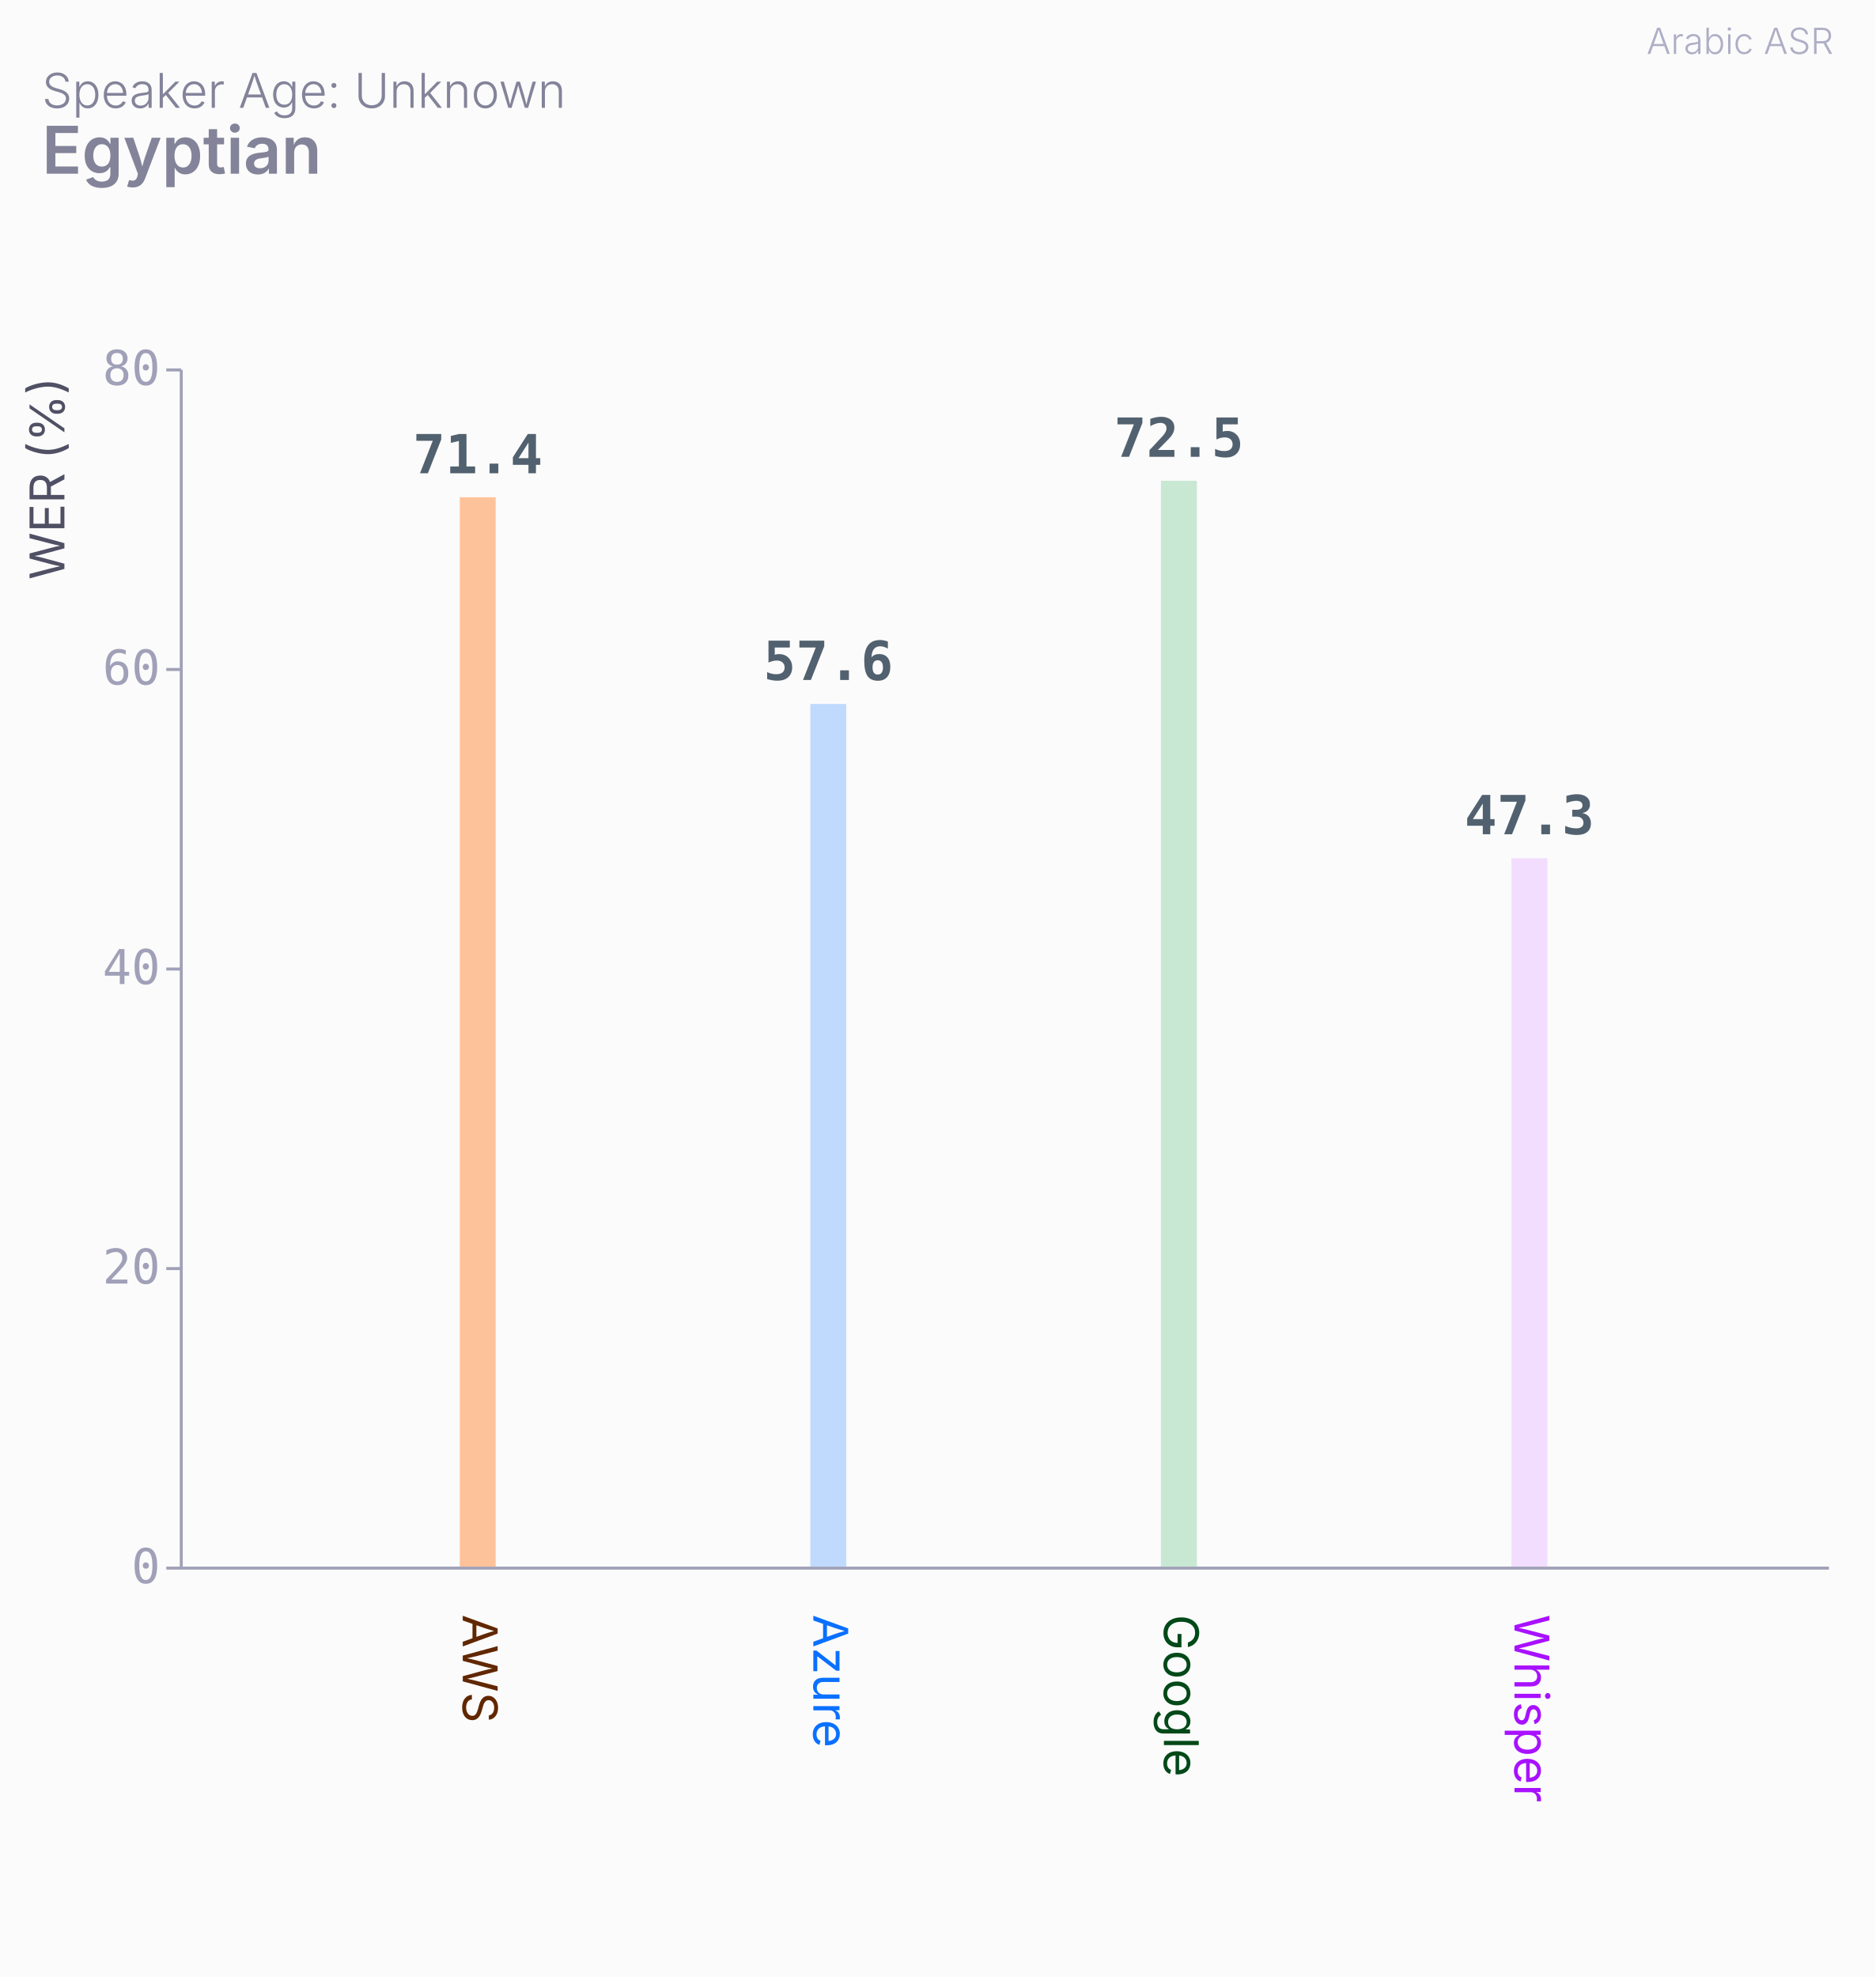
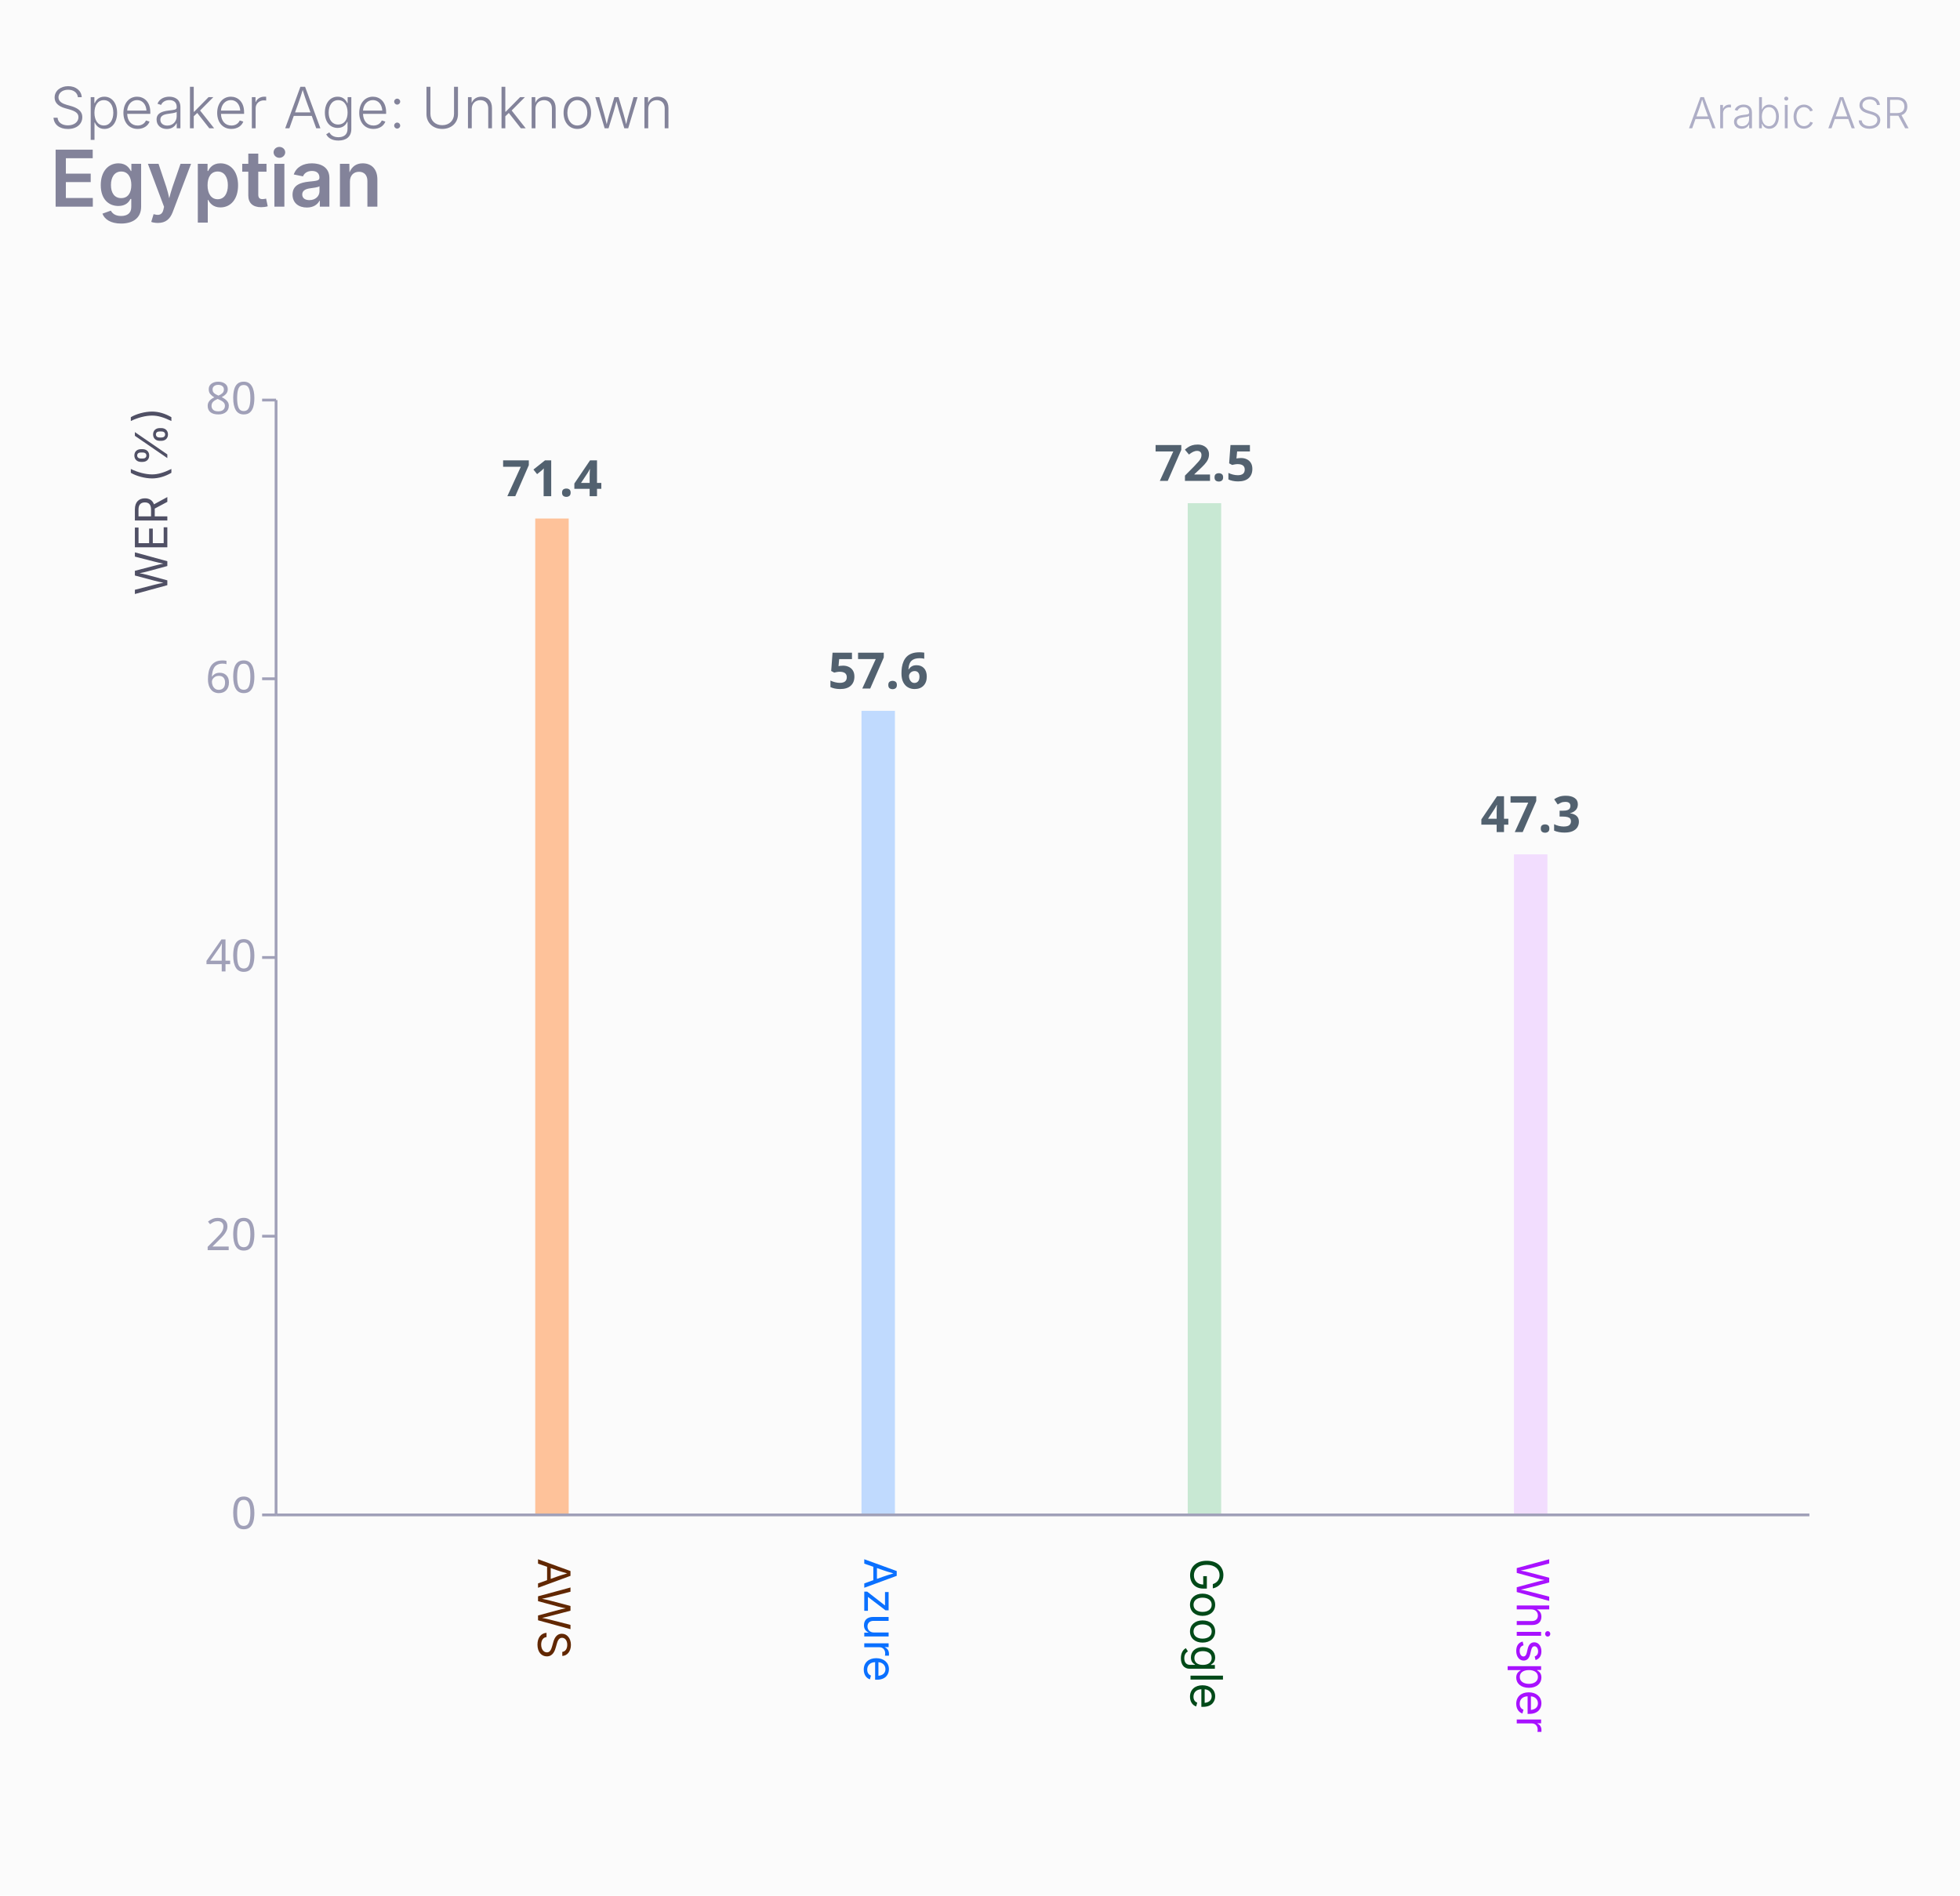
- <svg xmlns="http://www.w3.org/2000/svg" width="626" height="660">
-   <rect width="626" height="660" fill="#FBFBFB" />
-   <text x="612" y="18" text-anchor="end" font-family="Inter, system-ui, sans-serif" font-size="12" font-weight="300" fill="#aeaec6">Arabic ASR</text>
+ <svg xmlns="http://www.w3.org/2000/svg" width="550" height="532">
+   <rect width="550" height="532" fill="#FBFBFB" />
+   <text x="536" y="36" text-anchor="end" font-family="Inter, system-ui, sans-serif" font-size="12" font-weight="300" fill="#aeaec6">Arabic ASR</text>
  <text x="14" y="36" font-family="Inter, system-ui, sans-serif" font-size="16" font-weight="300" fill="#83839a">Speaker Age: Unknown</text>
  <text x="14" y="58" font-family="Inter, system-ui, sans-serif" font-size="22" font-weight="600" fill="#83839a">Egyptian</text>
-   <svg y="72" version="1.1" class="marks" width="626" height="588" viewBox="0 0 626 588">
+   <svg y="72" version="1.1" class="marks" width="550" height="460" viewBox="0 0 626 588">
    <g fill="none" stroke-miterlimit="10" transform="translate(60,51)">
      <g class="mark-group role-frame root" role="graphics-object" aria-roledescription="group mark container">
        <g transform="translate(0,0)">
          <path class="background" aria-hidden="true" d="M0,0h550v400h-550Z" />
          <g>
            <g class="mark-group role-axis" aria-hidden="true">
              <g transform="translate(0.5,0.5)">
                <path class="background" aria-hidden="true" d="M0,0h0v0h0Z" pointer-events="none" />
                <g>
                  <g class="mark-rule role-axis-grid" pointer-events="none">
                    <line transform="translate(0,400)" x2="550" y2="0" stroke="rgba(255,255,255,0.07)" stroke-width="1" opacity="1" />
                    <line transform="translate(0,300)" x2="550" y2="0" stroke="rgba(255,255,255,0.07)" stroke-width="1" opacity="1" />
                    <line transform="translate(0,200)" x2="550" y2="0" stroke="rgba(255,255,255,0.07)" stroke-width="1" opacity="1" />
                    <line transform="translate(0,100)" x2="550" y2="0" stroke="rgba(255,255,255,0.07)" stroke-width="1" opacity="1" />
                    <line transform="translate(0,0)" x2="550" y2="0" stroke="rgba(255,255,255,0.07)" stroke-width="1" opacity="1" />
                  </g>
                </g>
                <path class="foreground" aria-hidden="true" d="" pointer-events="none" display="none" />
              </g>
            </g>
            <g class="mark-group role-axis" role="graphics-symbol" aria-roledescription="axis" aria-label="X-axis for a discrete scale with 4 values: AWS, Azure, Google, Whisper">
              <g transform="translate(0.5,400.5)">
                <path class="background" aria-hidden="true" d="M0,0h0v0h0Z" pointer-events="none" />
                <g>
                  <g class="mark-rule role-axis-domain" pointer-events="none">
                    <line transform="translate(0,0)" x2="550" y2="0" stroke="#a0a0b8" stroke-width="1" opacity="1" />
                  </g>
                </g>
                <path class="foreground" aria-hidden="true" d="" pointer-events="none" display="none" />
              </g>
            </g>
            <g class="mark-group role-axis" role="graphics-symbol" aria-roledescription="axis" aria-label="Y-axis titled 'WER (%)' for a linear scale with values from 0 to 80">
              <g transform="translate(0.5,0.5)">
                <path class="background" aria-hidden="true" d="M0,0h0v0h0Z" pointer-events="none" />
                <g>
                  <g class="mark-rule role-axis-tick" pointer-events="none">
                    <line transform="translate(0,400)" x2="-5" y2="0" stroke="#a0a0b8" stroke-width="1" opacity="1" />
                    <line transform="translate(0,300)" x2="-5" y2="0" stroke="#a0a0b8" stroke-width="1" opacity="1" />
                    <line transform="translate(0,200)" x2="-5" y2="0" stroke="#a0a0b8" stroke-width="1" opacity="1" />
                    <line transform="translate(0,100)" x2="-5" y2="0" stroke="#a0a0b8" stroke-width="1" opacity="1" />
                    <line transform="translate(0,0)" x2="-5" y2="0" stroke="#a0a0b8" stroke-width="1" opacity="1" />
                  </g>
                  <g class="mark-text role-axis-label" pointer-events="none">
-                     <text text-anchor="end" transform="translate(-7,405)" font-family="&quot;JetBrains Mono&quot;, monospace" font-size="16px" font-weight="400" fill="#a0a0b8" opacity="1">0</text>
-                     <text text-anchor="end" transform="translate(-7,305)" font-family="&quot;JetBrains Mono&quot;, monospace" font-size="16px" font-weight="400" fill="#a0a0b8" opacity="1">20</text>
-                     <text text-anchor="end" transform="translate(-7,205)" font-family="&quot;JetBrains Mono&quot;, monospace" font-size="16px" font-weight="400" fill="#a0a0b8" opacity="1">40</text>
-                     <text text-anchor="end" transform="translate(-7,105)" font-family="&quot;JetBrains Mono&quot;, monospace" font-size="16px" font-weight="400" fill="#a0a0b8" opacity="1">60</text>
-                     <text text-anchor="end" transform="translate(-7,5)" font-family="&quot;JetBrains Mono&quot;, monospace" font-size="16px" font-weight="400" fill="#a0a0b8" opacity="1">80</text>
+                     <text text-anchor="end" transform="translate(-7,405)" font-family="JetBrains Mono" font-size="16px" font-weight="400" fill="#a0a0b8" opacity="1">0</text>
+                     <text text-anchor="end" transform="translate(-7,305)" font-family="JetBrains Mono" font-size="16px" font-weight="400" fill="#a0a0b8" opacity="1">20</text>
+                     <text text-anchor="end" transform="translate(-7,205)" font-family="JetBrains Mono" font-size="16px" font-weight="400" fill="#a0a0b8" opacity="1">40</text>
+                     <text text-anchor="end" transform="translate(-7,105)" font-family="JetBrains Mono" font-size="16px" font-weight="400" fill="#a0a0b8" opacity="1">60</text>
+                     <text text-anchor="end" transform="translate(-7,5)" font-family="JetBrains Mono" font-size="16px" font-weight="400" fill="#a0a0b8" opacity="1">80</text>
                  </g>
                  <g class="mark-rule role-axis-domain" pointer-events="none">
                    <line transform="translate(0,400)" x2="0" y2="-400" stroke="#a0a0b8" stroke-width="1" opacity="1" />
                  </g>
                  <g class="mark-text role-axis-title" pointer-events="none">
                    <text text-anchor="start" transform="translate(-36,70) rotate(-90) translate(0,-3)" font-family="Inter, system-ui, sans-serif" font-size="16px" font-weight="400" fill="#505065" opacity="1">WER (%)</text>
                  </g>
                </g>
                <path class="foreground" aria-hidden="true" d="" pointer-events="none" display="none" />
              </g>
            </g>
            <g class="mark-rect role-mark layer_0_marks" role="graphics-object" aria-roledescription="rect mark container">
              <path aria-label="model: Google; wer: 72.5; barColor: rgba(189, 228, 202,0.82)" role="graphics-symbol" aria-roledescription="bar" d="M327.511,37.5h12v362.5h-12Z" fill="rgba(189, 228, 202,0.82)" stroke-width="0" />
              <path aria-label="model: AWS; wer: 71.4; barColor: rgba(255, 181, 133,0.82)" role="graphics-symbol" aria-roledescription="bar" d="M93.468,43h12v357h-12Z" fill="rgba(255, 181, 133,0.82)" stroke-width="0" />
              <path aria-label="model: Azure; wer: 57.6; barColor: rgba(179, 211, 255,0.82)" role="graphics-symbol" aria-roledescription="bar" d="M210.489,112h12v288h-12Z" fill="rgba(179, 211, 255,0.82)" stroke-width="0" />
              <path aria-label="model: Whisper; wer: 47.3; barColor: rgba(240, 215, 255,0.82)" role="graphics-symbol" aria-roledescription="bar" d="M444.532,163.5h12v236.5h-12Z" fill="rgba(240, 215, 255,0.82)" stroke-width="0" />
            </g>
            <g class="mark-text role-mark layer_1_marks" role="graphics-object" aria-roledescription="text mark container">
-               <text aria-label="model: Google; wer: 72.5" role="graphics-symbol" aria-roledescription="text mark" text-anchor="middle" transform="translate(333.5106,29.5)" font-family="&quot;JetBrains Mono&quot;, monospace" font-size="18px" font-weight="600" fill="#52616F">72.5</text>
-               <text aria-label="model: AWS; wer: 71.4" role="graphics-symbol" aria-roledescription="text mark" text-anchor="middle" transform="translate(99.46809,35)" font-family="&quot;JetBrains Mono&quot;, monospace" font-size="18px" font-weight="600" fill="#52616F">71.4</text>
-               <text aria-label="model: Azure; wer: 57.6" role="graphics-symbol" aria-roledescription="text mark" text-anchor="middle" transform="translate(216.4894,104)" font-family="&quot;JetBrains Mono&quot;, monospace" font-size="18px" font-weight="600" fill="#52616F">57.6</text>
-               <text aria-label="model: Whisper; wer: 47.3" role="graphics-symbol" aria-roledescription="text mark" text-anchor="middle" transform="translate(450.5319,155.5)" font-family="&quot;JetBrains Mono&quot;, monospace" font-size="18px" font-weight="600" fill="#52616F">47.3</text>
+               <text aria-label="model: Google; wer: 72.5" role="graphics-symbol" aria-roledescription="text mark" text-anchor="middle" transform="translate(333.5106,29.5)" font-family="JetBrains Mono" font-size="18px" font-weight="600" fill="#52616F">72.5</text>
+               <text aria-label="model: AWS; wer: 71.4" role="graphics-symbol" aria-roledescription="text mark" text-anchor="middle" transform="translate(99.46809,35)" font-family="JetBrains Mono" font-size="18px" font-weight="600" fill="#52616F">71.4</text>
+               <text aria-label="model: Azure; wer: 57.6" role="graphics-symbol" aria-roledescription="text mark" text-anchor="middle" transform="translate(216.4894,104)" font-family="JetBrains Mono" font-size="18px" font-weight="600" fill="#52616F">57.6</text>
+               <text aria-label="model: Whisper; wer: 47.3" role="graphics-symbol" aria-roledescription="text mark" text-anchor="middle" transform="translate(450.5319,155.5)" font-family="JetBrains Mono" font-size="18px" font-weight="600" fill="#52616F">47.3</text>
            </g>
            <g class="mark-text role-mark layer_2_marks" role="graphics-object" aria-roledescription="text mark container">
              <text aria-label="model: Google; labelColor: #004918" role="graphics-symbol" aria-roledescription="text mark" text-anchor="start" transform="translate(333.5106,400) rotate(90) translate(16,5)" font-family="Inter, system-ui, sans-serif" font-size="16px" font-weight="400" fill="#004918">Google</text>
              <text aria-label="model: AWS; labelColor: #612700" role="graphics-symbol" aria-roledescription="text mark" text-anchor="start" transform="translate(99.46809,400) rotate(90) translate(16,5)" font-family="Inter, system-ui, sans-serif" font-size="16px" font-weight="400" fill="#612700">AWS</text>
              <text aria-label="model: Azure; labelColor: #0a70ff" role="graphics-symbol" aria-roledescription="text mark" text-anchor="start" transform="translate(216.4894,400) rotate(90) translate(16,5)" font-family="Inter, system-ui, sans-serif" font-size="16px" font-weight="400" fill="#0a70ff">Azure</text>
              <text aria-label="model: Whisper; labelColor: #a811ff" role="graphics-symbol" aria-roledescription="text mark" text-anchor="start" transform="translate(450.5319,400) rotate(90) translate(16,5)" font-family="Inter, system-ui, sans-serif" font-size="16px" font-weight="400" fill="#a811ff">Whisper</text>
            </g>
          </g>
          <path class="foreground" aria-hidden="true" d="" display="none" />
        </g>
      </g>
    </g>
  </svg>
</svg>
